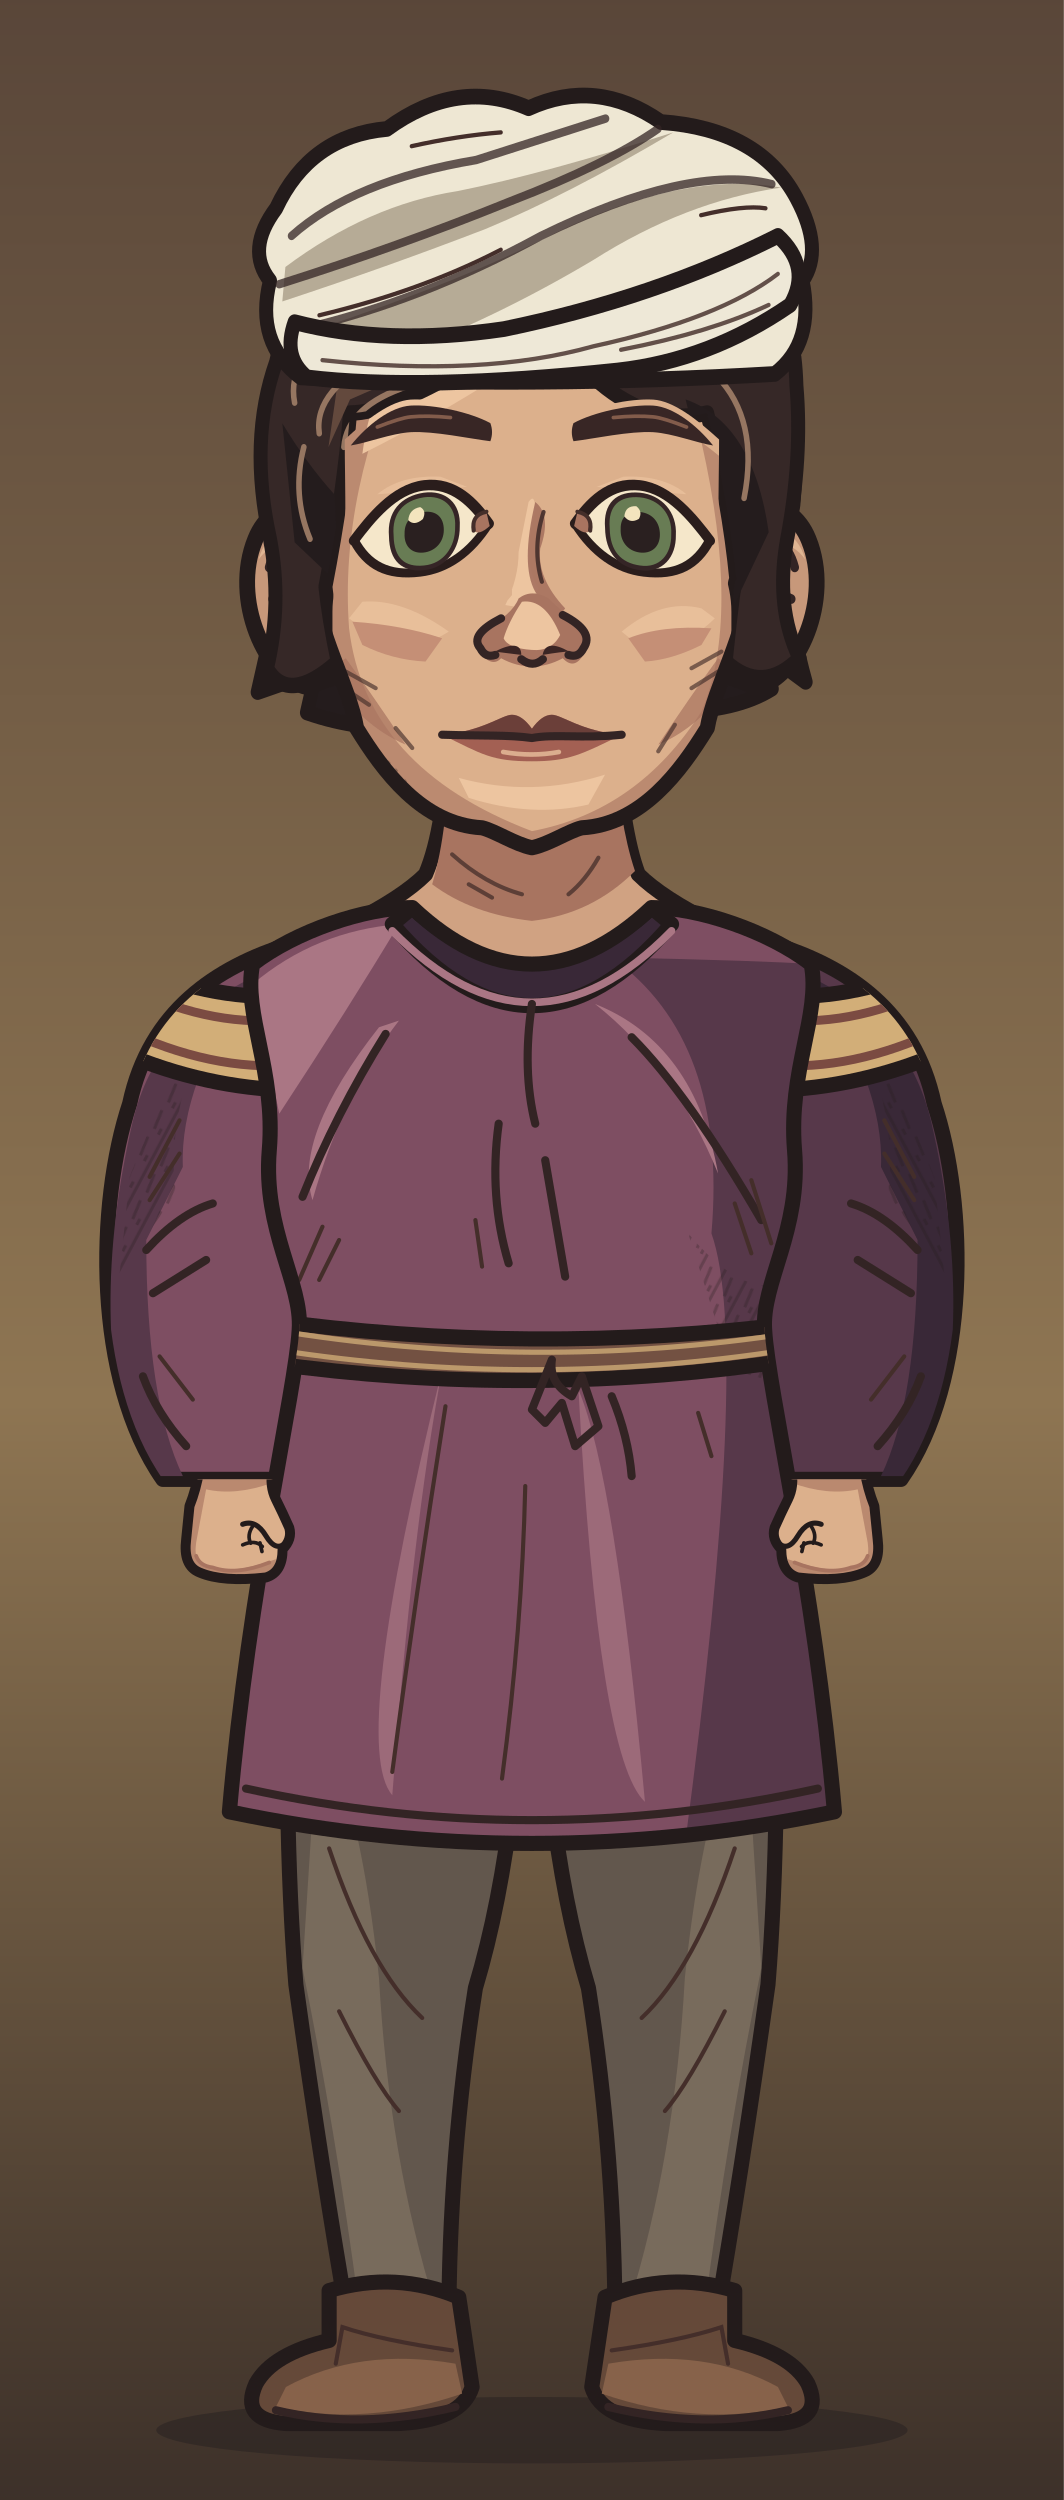
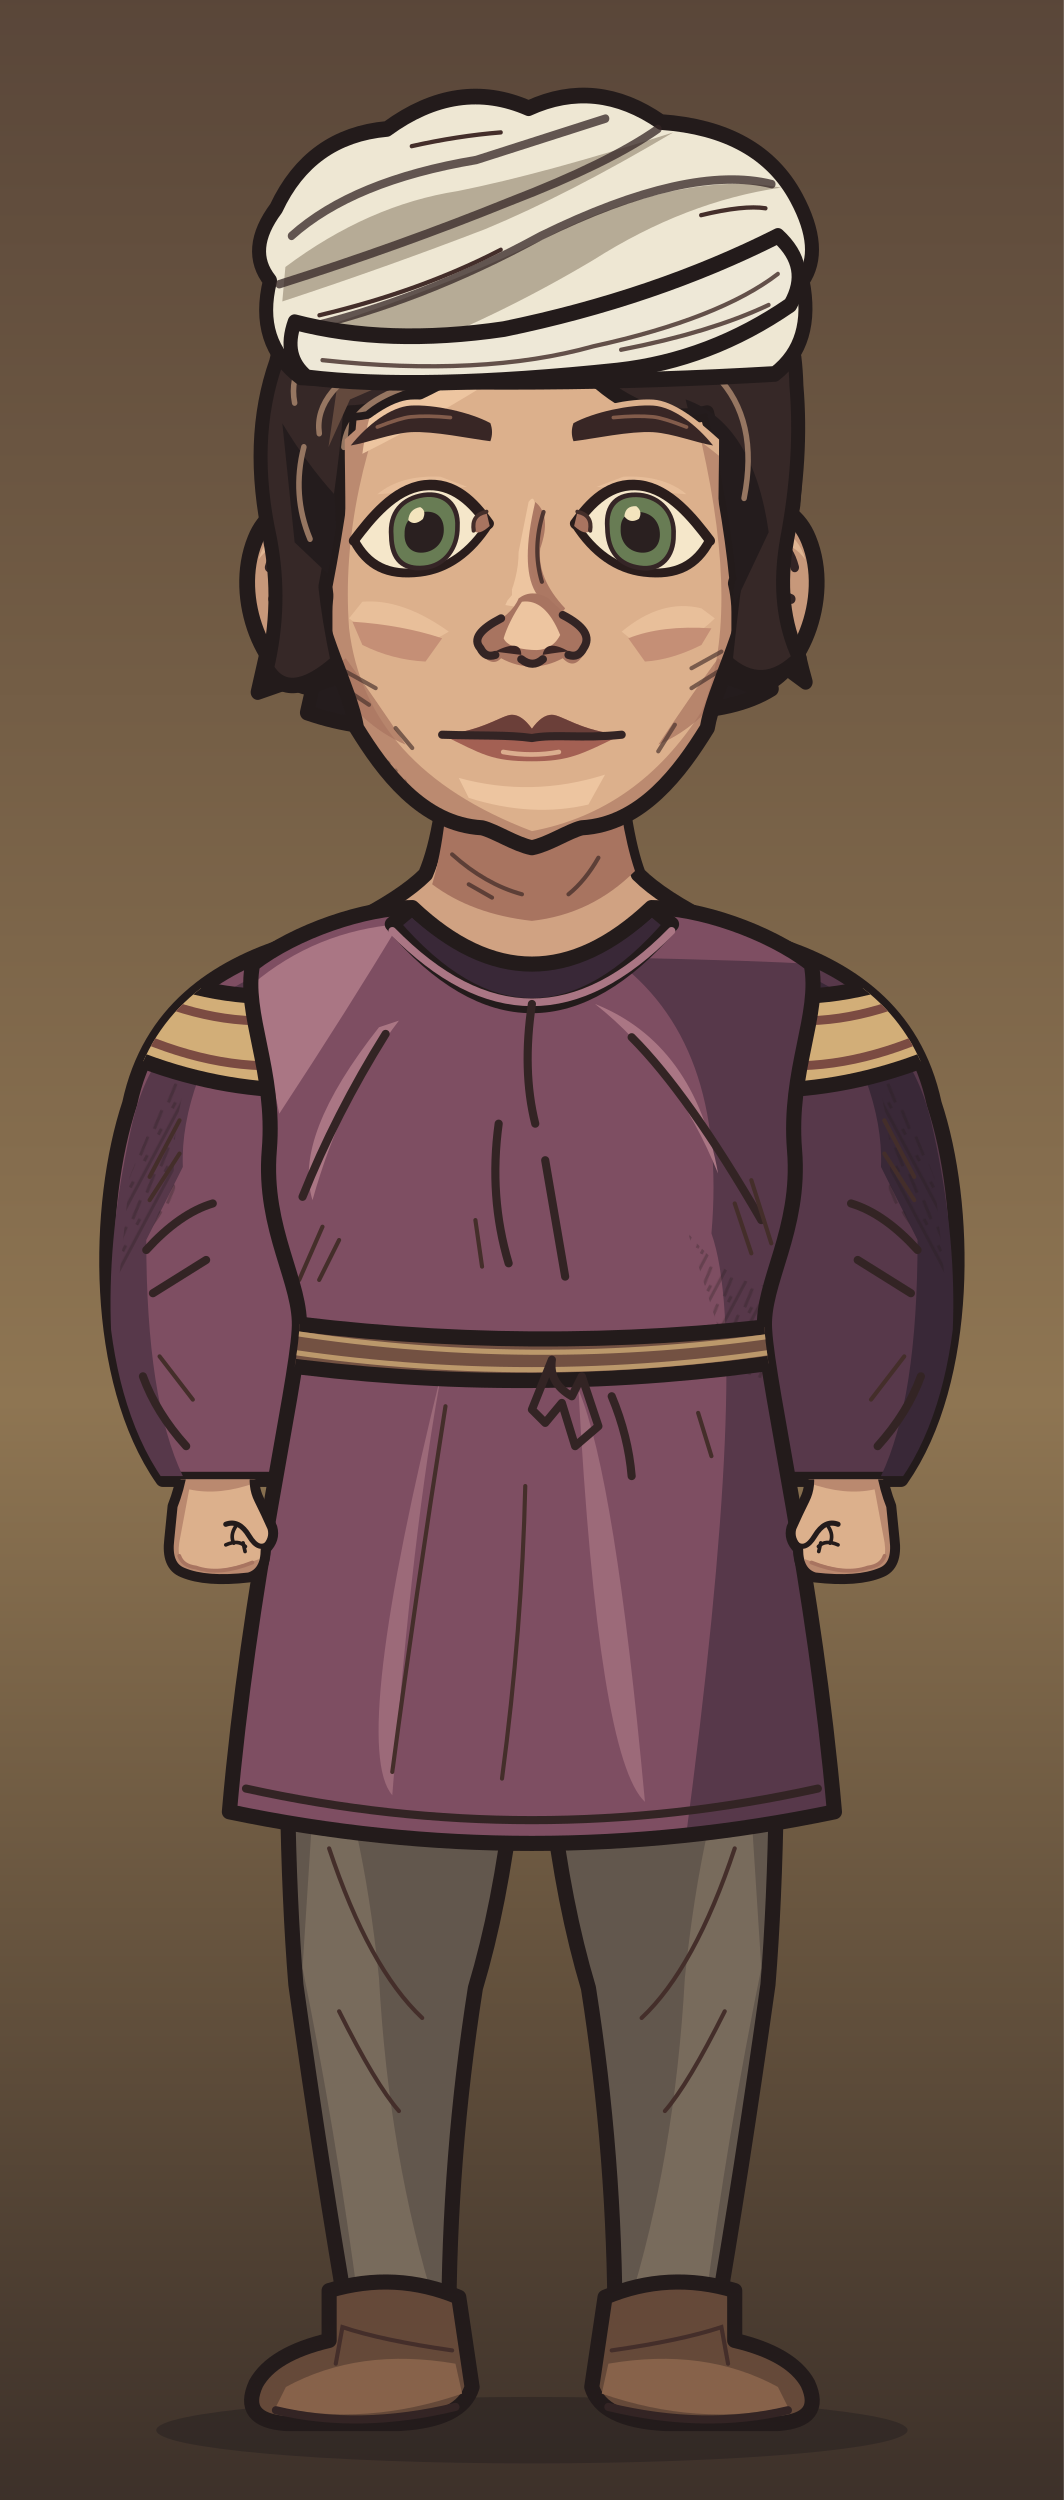
<svg xmlns="http://www.w3.org/2000/svg" xmlns:xlink="http://www.w3.org/1999/xlink" aria-labelledby="title" width="320" height="752" viewBox="0 0 320 752" role="img">
  <defs>
    <style>
      .edge {stroke:#231b1b;stroke-width:4.55;stroke-linecap:round;stroke-linejoin:round}
      .seam {fill:none;stroke:#332424;stroke-width:2.45;stroke-linecap:round;stroke-linejoin:round}
      .etch {fill:none;stroke:#442e2a;stroke-width:1.25;stroke-linecap:round}
      .hair-line {fill:none;stroke:#967661;stroke-width:1.45;stroke-linecap:round}
      .white {fill:#f5e7ca;stroke:#2a1d1c;stroke-width:2.65;stroke-linejoin:round}
      .label {fill:#efdfc1;font:600 20px Georgia,serif}
      .muted {fill:#b8aa96;font:13px 'Segoe UI',sans-serif}
      .section {fill:#dcbb8e;font:600 14px 'Segoe UI',sans-serif}
    </style>
    <linearGradient id="umber" x2="0" y2="1" gradientUnits="objectBoundingBox">
      <stop stop-color="#594639" />
      <stop offset=".56" stop-color="#8e7552" />
      <stop offset="1" stop-color="#3c3029" />
    </linearGradient>
    <linearGradient id="ash" x2="0" y2="1" gradientUnits="objectBoundingBox">
      <stop stop-color="#3b423d" />
      <stop offset=".56" stop-color="#7a7d67" />
      <stop offset="1" stop-color="#242b28" />
    </linearGradient>
    <linearGradient id="rose" x2="0" y2="1" gradientUnits="objectBoundingBox">
      <stop stop-color="#51404a" />
      <stop offset=".56" stop-color="#8a6972" />
      <stop offset="1" stop-color="#372c33" />
    </linearGradient>
    <pattern id="paper-grain" width="63" height="57" patternUnits="userSpaceOnUse">
      <path d="M1 16l2-1m21-4 5-2m16 7 6-1M12 32l3-1m16 11 4-1m20-14 4 1M4 51l5-1m41 0 9-2" fill="none" stroke="#231a1b" stroke-width=".85" opacity=".19" />
      <path d="M4 5l9-1m29 2 2-1M1 40l4-1m12 9 1-1m21-23 4-1m9 12 5-2" fill="none" stroke="#f0dbb5" stroke-width=".85" opacity=".23" />
      <path d="M16 19h.6m13-3h.7m28 6h.7m-39 15h.6m23 4h.6m-12 11h.7m29-39h.7" fill="none" stroke="#21191a" stroke-width="1.2" opacity=".28" stroke-linecap="round" />
    </pattern>
    <pattern id="ink-lines" width="7" height="9" patternUnits="userSpaceOnUse" patternTransform="rotate(28)">
      <path d="M1 -2V10m2.8-8 .6 6m1.9-1v5" stroke="#271d1d" stroke-width=".95" fill="none" opacity=".65" />
    </pattern>
    <radialGradient id="vignette" cx=".5" cy=".39" r=".72">
      <stop offset=".47" stop-color="#20191c" stop-opacity="0" />
      <stop offset="1" stop-color="#20191c" stop-opacity=".48" />
    </radialGradient>
    <g id="firs" fill="currentColor">
      <path d="M10 439Q15 379 12 300L9 220 15 146 15 54 19 80 21 147 28 230 25 326 29 439Z" />
      <path d="M17 169Q27 174 45 174L57 169 49 179 27 187 17 185                M18 194Q29 196 52 192L63 183 56 194 26 205 16 207                M15 225Q46 230 67 218L77 206 71 223 42 238 18 241                M17 252Q48 255 78 245L91 230 84 249 52 266 20 269                M14 282Q40 281 71 278L88 261 84 281 57 291 19 298                M19 312Q43 316 69 310L88 299 84 310 58 322 22 325" />
      <path d="M6 312 0 315V284L11 285M0 266 13 270V250L0 249M0 220 15 221 15 206 0 202                M0 180 16 181V167L0 165M0 141 15 150V138L0 133M0 112 17 127V118L0 104" />
      <path d="M64 440Q55 380 58 324L59 258 63 217 68 222 65 266 68 328 76 440Z                M63 291Q78 294 89 282L100 267 96 283 81 301 62 307                M63 323Q80 323 106 304L98 321 68 339                M63 316Q44 306 37 293L41 307 64 329Z" />
    </g>
    <g id="brambles" fill="none" stroke="currentColor" stroke-linecap="round" stroke-linejoin="round">
      <path stroke-width="3.8" d="M9 440Q13 401 21 380T26 333m-8 57Q39 375 43 352m-28 46Q6 377 0 376M41 440Q41 402 63 385m-20 44q26-6 39-30" />
      <path stroke-width="2" d="M23 364l14-13m-12 4-7-15m20 29 17-4m-15-1 1-11m13 49 2-17m2 14 18-5m-34 32q-12-10-17-10" />
    </g>
    <g id="night-scratches" fill="none" stroke="currentColor" stroke-width="1.2" stroke-linecap="round">
      <path d="M16 113q32-11 54-8m-30 9 16-3m184-40q19-4 44 1m-11 7 19 4                M24 335q33-3 68-16m-44 16 26-4m164-9q31 5 60-3m-39 8 38-3                M27 391q22-6 52-5m168 14q28-8 57-8m-40 11 24-4                M55 178l18-6m177 36 17 3m-12-4 17-1" />
    </g>
    <g id="shirt-setting">
      <rect width="320" height="440" fill="url(#umber)" />
      <path d="M50 217q24 8 64 1l-15 7-56 6m176-90q39-13 70-5l-26 4 28 2-64 6" fill="#856c54" opacity=".5" />
      <use xlink:href="#firs" style="color:#342827" opacity=".52" transform="translate(-26 8)" />
      <use xlink:href="#firs" style="color:#413128" opacity=".58" transform="translate(340 101) scale(-1 .81)" />
      <use xlink:href="#night-scratches" style="color:#dfbb87" opacity=".28" />
      <use xlink:href="#brambles" style="color:#291f22" opacity=".71" />
      <rect width="320" height="440" fill="url(#vignette)" />
      <rect width="320" height="440" fill="url(#paper-grain)" />
    </g>
    <g id="armor-setting">
      <rect width="320" height="440" fill="url(#ash)" />
      <path d="M42 173q49-4 68 3l-43 6 25 3-49 4m151 35q47 10 104-6l-26 14-62 8Z" fill="#707764" opacity=".48" />
      <use xlink:href="#firs" style="color:#27312c" opacity=".64" transform="translate(-36 30)" />
      <use xlink:href="#firs" style="color:#303833" opacity=".75" transform="translate(324 45) scale(-.86 1.03)" />
      <use xlink:href="#brambles" style="color:#252a27" opacity=".62" transform="translate(319 10) scale(-1 1)" />
      <use xlink:href="#night-scratches" style="color:#d8d8a9" opacity=".28" transform="translate(-2 21)" />
      <rect width="320" height="440" fill="url(#vignette)" />
      <rect width="320" height="440" fill="url(#paper-grain)" />
    </g>
    <g id="woman-setting">
      <rect width="320" height="440" fill="url(#rose)" />
      <path d="M44 235q40-4 76-1l-20 6-36 2 19 3-44 5m183-50q35 3 60-3l-24 9-31 2" fill="#775d65" opacity=".6" />
      <use xlink:href="#firs" style="color:#3b2b34" opacity=".58" transform="translate(-20 84) scale(.86 .91)" />
      <use xlink:href="#firs" style="color:#3d2e39" opacity=".68" transform="translate(327 54) scale(-.85 .98)" />
      <path d="M300 440q-2-82-6-173l-9-103 7-35 12 42 9 98 7 171Z                M294 195q-10-18-25-24l-15-1 13-4 11 2 18 15                M285 162q-13-22-34-27l-7 4 7-11 17 4 20 17                M303 242q-18-23-36-27l-13 3 15-9 11 2 21 15" fill="#3a2b33" opacity=".64" />
      <use xlink:href="#brambles" style="color:#2d2229" opacity=".8" transform="translate(12 6)" />
      <use xlink:href="#night-scratches" style="color:#e1b8a8" opacity=".28" transform="translate(0 7)" />
      <rect width="320" height="440" fill="url(#vignette)" />
      <rect width="320" height="440" fill="url(#paper-grain)" />
    </g>
    <pattern id="mail-rings" width="14" height="13" patternUnits="userSpaceOnUse" patternTransform="rotate(-7)">
      <path d="M-1 2q3-3 6 0 1 3-2 5Q0 8-1 5M6 2q3-3 6 0 1 3-2 5Q7 8 6 5M3 8q3-3 6 0 1 3-2 5-3 1-4-2M10 8q3-3 6 0" fill="none" stroke="#2d2c28" stroke-width="1.6" stroke-linecap="round" />
      <path d="M-.5 4q1.5-2 3-1m5 1q1.4-2 3-1M4 10q1.5-2 3-1m4 1q1.4-2 3-1" fill="none" stroke="#9a9b87" stroke-width="1.12" opacity=".78" stroke-linecap="round" />
    </pattern>
    <pattern id="armor-plates" width="47" height="24" patternUnits="userSpaceOnUse" patternTransform="translate(4 4) rotate(2)">
      <path d="M1 0l21 .7 1 18-3 3-17-1-1-4Zm24 1 19-1 2 15-3 7-19-2Z" fill="#85867a" stroke="#352e2a" stroke-width="1.75" stroke-linejoin="round" />
      <path d="M2 2l18 .2-.2 4L5 7 4 17Zm24 0 16-1 1 4-14 2-3 10Z" fill="#a9a58d" />
      <path d="M19 4l4 14-3 3-16-1 13-4Zm22 2 4 10-2 5-17-1 13-4Z" fill="#62655f" />
      <path d="M7 7l1-.5m6 12 3-2m16-7 5-1m-7 5 4-2" fill="none" stroke="#d0c0a0" stroke-width=".9" opacity=".76" />
      <path d="M6 12q2-2 2.7 1-1 2.2-2.7.5Zm12 1q1.8-2 2.4.6-1 2.6-2.5.8Zm11 1q1-2.2 2.8-1-.2 2.9-2.8 2.1Zm12-2q2.2-1.4 2.3.8-1 2.3-2.3.5Z" fill="#3c342d" />
    </pattern>
    <clipPath id="portrait-frame">
      <rect width="320" height="752" />
    </clipPath>
    <clipPath id="headgear-hair-back-reveal">
      <path d="M97.926 83.375H222.074C222.074 98.623 255.426 112.265 255.426 123.5H320V440H0V123.5H64.574C64.574 112.265 97.926 98.623 97.926 83.375Z" />
    </clipPath>
    <clipPath id="wardrobe-torso-mask">
      <path d="M124 273 C110 273 89 280 76 290 C73 305 83 322 81 346 C79 370 91 386 90 400 C89 418 75 476 69 545 Q160 564 251 545 C245 476 231 418 230 400 C229 386 241 370 239 346 C237 322 247 305 244 290 C231 280 210 273 196 273 Q160 307 124 273Z" />
    </clipPath>
    <clipPath id="wardrobe-sleeve-mask">
      <path d="M87 284C65 291 45 304 39 332C29 362 28 415 49 445H93Q111 406 105 336Z" />
    </clipPath>
    <clipPath id="face-shape-clip">
      <path d="M 160 73 C 191 73 219 90 223 128 C 224 143 225 164 225 177 C 225 189 214.75 207 212.75 219 C 204.75 232 193 248 175 249 C 171 250 165 254 160 255 C 155 254 149 250 145 249 C 127 248 115.25 232 107.25 219 C 105.25 207 95 189 95 177 C 95 164 96 143 97 128 C 101 90 129 73 160 73 Z" />
    </clipPath>
    <clipPath id="face-features-eye-left">
      <path d="M-21 0 C-16 -6 -9 -14 0 -14 C9 -14 15 -7 19.5 0 C14 8 7 12 -1 12 C-11 12 -17 8 -21 0Z" />
    </clipPath>
    <clipPath id="face-features-eye-right">
      <path d="M-21 0 C-16 -6 -9 -14 0 -14 C9 -14 15 -7 19.5 0 C14 8 7 12 -1 12 C-11 12 -17 8 -21 0Z" />
    </clipPath>
    <clipPath id="face-features-nose-bridge">
      <path d="M154 144H167V179L172 185V187H149V185L154 179Z" />
    </clipPath>
    <clipPath id="headgear-hair-front-reveal">
      <path d="M97.926 83.375H222.074C222.074 98.623 255.426 112.265 255.426 123.5H320V440H0V123.5H64.574C64.574 112.265 97.926 98.623 97.926 83.375Z" />
    </clipPath>
    <mask id="hair-face-opening" maskUnits="userSpaceOnUse" x="0" y="0" width="320" height="440">
      <rect fill="white" x="0" y="0" width="320" height="440" />
      <g clip-path="url(#face-shape-clip)">
        <path d="M103.7 132.2C110.5 125.98 117.5 120.6 123.5 120.2C130.5 119.8 141.5 122.2 149 125.48Q160 133.48 171 125.48C178.5 122.2 189.5 119.8 196.5 120.2C202.5 120.6 209.5 125.98 216.3 132.2C216.3 141.2 216.1 143 216.1 160C216.1 169 220 175 220 184V300H100V184C100 175 103.9 169 103.9 160C103.9 143 103.7 141.2 103.7 132.2Z" fill="black" />
      </g>
    </mask>
    <clipPath id="hair-crown-clip">
      <path d="M97 198q-16 13-23 2 5-19 1-38-7-29 2-52 9-36 38-49 25-14 48-9 28-6 54 12 28 18 29 53 2 21-3 45-4 20 4 35-12 11-24 1Q226 172 226.5 174Q224 151 217 125Q199 129 182 116Q166 106 155 98Q142 112 118 121Q108 125 101 125Q99 148 93 176Q94 185 97 198Z" />
    </clipPath>
    <clipPath id="full-costume-hands-clip">
      <rect x="0" y="445" width="320" height="307" />
    </clipPath>
  </defs>
  <g data-part="full-costume">
    <rect width="320" height="752" fill="url(#umber)" />
    <ellipse cx="160" cy="731" rx="113" ry="10" fill="#261f20" opacity=".5" />
    <g>
      <path d="M87 469 L158 469 Q158 548 143 598 Q135 649 135 700 H105 Q97 654 89 597 Q85 548 87 469Z" fill="#62574d" class="edge" />
      <path d="M96 514 Q109 546 114 595 Q117 649 131 694 H108Q101 641 91 592Z" fill="#8c7c69" opacity=".53" />
      <path d="M99 556Q111 592 127 607 M102 605Q113 627 120 635" class="etch" />
      <g transform="translate(0 0)">
        <path d="M99 689Q119 683 138 691L142 718Q139 728 120 729H86Q72 728 77 717Q82 708 99 704Z" fill="#654939" class="edge" />
        <path d="M86 718Q108 706 137 711L139 720Q110 730 83 724Z" fill="#87624a" />
        <path d="M101 711L103 700Q115 704 136 707" class="etch" />
        <path d="M83 725Q108 731 137 724" class="seam" />
      </g>
    </g>
    <g transform="translate(320 0) scale(-1 1)">
      <path d="M87 469 L158 469 Q158 548 143 598 Q135 649 135 700 H105 Q97 654 89 597 Q85 548 87 469Z" fill="#62574d" class="edge" />
      <path d="M96 514 Q109 546 114 595 Q117 649 131 694 H108Q101 641 91 592Z" fill="#8c7c69" opacity=".53" />
      <path d="M99 556Q111 592 127 607 M102 605Q113 627 120 635" class="etch" />
      <g transform="translate(0 0)">
        <path d="M99 689Q119 683 138 691L142 718Q139 728 120 729H86Q72 728 77 717Q82 708 99 704Z" fill="#654939" class="edge" />
        <path d="M86 718Q108 706 137 711L139 720Q110 730 83 724Z" fill="#87624a" />
        <path d="M101 711L103 700Q115 704 136 707" class="etch" />
        <path d="M83 725Q108 731 137 724" class="seam" />
      </g>
    </g>
  </g>
  <g clip-path="url(#portrait-frame)">
    <g id="hair-back">
      <g clip-path="url(#headgear-hair-back-reveal)">
        <g transform="matrix(0.926 0 0 1.024 11.765 -3.765)">
          <path d="M104 96q-25 16-27 45-7 21 0 42l-6 24 19-6-3 12q35 11 69-6 59 12 82-1l-4-12 15 10q-9-29-4-52 4-39-23-58Z" fill="#241c1d" class="edge" />
        </g>
      </g>
    </g>
    <g data-part="neck">
      <g id="face-shape-neck">
        <path d="M 135 219 Q 134 249 128 263 Q 121 270 105 278 L 122 301 198 301 215 278 Q 199 270 192 263 Q 187 250 185 219 Z" fill="#d0a282" class="edge" />
        <path d="M 135 224 185 224 Q 186 247 191 262 Q 178 275 160 277 Q 142 275 130 266 Q 135 249 135 224 Z" fill="#a87460" />
        <path d="M 136 257 q 10 9 21 12 m -16 -3 7 4 m 32 -12 q -4 7 -9 11" class="etch" opacity=".75" />
      </g>
    </g>
    <g id="wardrobe-outfit-tiraz_robe" data-outfit="tiraz_robe">
      <path d="M87 284C65 291 45 304 39 332C29 362 28 415 49 445H93Q111 406 105 336Z" fill="#7e4e62" class="edge" data-part="sleeve-outline" data-side="left" />
      <g data-part="sleeve-left" clip-path="url(#wardrobe-sleeve-mask)">
        <path d="M40 337 Q47 308 76 294 Q54 326 55 351 L44 373 Q44 421 55 444 H41 Q26 397 40 337Z" fill="#57384a" />
        <path d="M39 354 Q50 326 59 315 Q50 342 53 359 L36 383Z" fill="url(#ink-lines)" opacity=".44" />
        <path d="M44 376 q10 -11 20 -14 m-18 27 16 -10 M43 414 q4 11 13 21" class="seam" />
        <path d="M45 354 l9 -17 m-9 24 9 -14 m-6 61 10 13" class="etch" />
        <g data-part="sleeve-band">
          <path d="M43 292 Q69 302 91 299 L91 328 Q65 328 40 318Z" fill="#d2ae78" class="edge" />
          <path d="M43 299 Q68 310 91 306 M40 311 Q67 323 91 320" fill="none" stroke="#7b4b42" stroke-width="2.7" stroke-linecap="round" />
        </g>
      </g>
      <g transform="translate(320 0) scale(-1 1)">
        <path d="M87 284C65 291 45 304 39 332C29 362 28 415 49 445H93Q111 406 105 336Z" fill="#57384a" class="edge" data-part="sleeve-outline" data-side="right" />
        <g data-part="sleeve-right" clip-path="url(#wardrobe-sleeve-mask)">
          <path d="M40 337 Q47 308 76 294 Q54 326 55 351 L44 373 Q44 421 55 444 H41 Q26 397 40 337Z" fill="#392837" />
          <path d="M39 354 Q50 326 59 315 Q50 342 53 359 L36 383Z" fill="url(#ink-lines)" opacity=".44" />
          <path d="M44 376 q10 -11 20 -14 m-18 27 16 -10 M43 414 q4 11 13 21" class="seam" />
          <path d="M45 354 l9 -17 m-9 24 9 -14 m-6 61 10 13" class="etch" />
          <g data-part="sleeve-band">
            <path d="M43 292 Q69 302 91 299 L91 328 Q65 328 40 318Z" fill="#d2ae78" class="edge" />
            <path d="M43 299 Q68 310 91 306 M40 311 Q67 323 91 320" fill="none" stroke="#7b4b42" stroke-width="2.7" stroke-linecap="round" />
          </g>
        </g>
      </g>
      <path d="M124 273 C110 273 89 280 76 290 C73 305 83 322 81 346 C79 370 91 386 90 400 C89 418 75 476 69 545 Q160 564 251 545 C245 476 231 418 230 400 C229 386 241 370 239 346 C237 322 247 305 244 290 C231 280 210 273 196 273 Q160 307 124 273Z" fill="#7e4e62" />
      <g data-part="torso" clip-path="url(#wardrobe-torso-mask)">
        <path d="M76 296 Q95 280 120 278 Q105 303 84 335Z" fill="#aa7684" />
        <path d="M184 288 Q231 289 244 290 L256 555 H206 Q226 405 214 371 Q219 313 184 288Z" fill="#57384a" />
        <path d="M77 344 Q87 359 83 381 L68 402 L60 359Z" fill="#57384a" />
        <path d="M207 371 Q223 390 235 386 L234 416 L220 412Z" fill="url(#ink-lines)" opacity=".42" />
        <path d="M120 307 Q103 329 94 361 Q88 342 114 309Z M179 302 Q209 314 216 353 Q203 321 179 302Z" fill="#aa7684" />
        <path d="M133 412Q124 460 118 540Q105 525 133 412Z M174 418Q185 444 194 542Q180 529 174 418Z" fill="#aa7684" opacity=".68" />
        <path d="M134 423Q125 480 118 533 M158 447Q157 490 151 535" class="etch" />
        <path d="M74 538Q160 557 246 538" class="seam" />
        <path d="M116 311 Q101 335 91 360 M190 312 Q207 329 229 367 M150 338 q-3 22 3 42 m11 -31 6 35 M184 420q5 12 6 24" class="seam" />
        <path d="M97 369 l-7 16 m12 -12 -6 12 M226 355 l6 19 m-11 -12 5 15 M143 367 l2 14 m65 44 4 13" class="etch" />
        <path d="M118 278 Q160 327 202 278 L196 273 Q160 306 124 273Z" fill="#392837" class="edge" />
        <path d="M118 280 Q160 323 202 280" fill="none" stroke="#aa7684" stroke-width="2.3" stroke-linecap="round" />
        <path d="M160 302 q-3 20 1 36" class="seam" />
      </g>
      <path d="M124 273 C110 273 89 280 76 290 C73 305 83 322 81 346 C79 370 91 386 90 400 C89 418 75 476 69 545 Q160 564 251 545 C245 476 231 418 230 400 C229 386 241 370 239 346 C237 322 247 305 244 290 C231 280 210 273 196 273 Q160 307 124 273Z" fill="none" class="edge" />
      <g data-part="belt" clip-path="url(#wardrobe-torso-mask)">
        <path d="M80 397Q160 408 240 398L239 409Q160 421 81 410Z" fill="#735142" class="edge" />
        <path d="M82 400Q160 413 238 401M83 406Q160 418 237 406" fill="none" stroke="#bb986b" stroke-width="1.55" stroke-linecap="round" />
        <path d="M166 409Q165 416 172 420L175 414 180 429 173 435 169 422 164 428 160 424Z" fill="#967451" class="seam" />
      </g>
    </g>
    <g id="face-shape">
      <g id="face-shape-ears">
        <g transform="translate(105 179) scale(-1.046 1.19)">
          <path d="M -4 -15 C 7 -26 22 -25 27 -14 C 34 1 24 21 12 23 L -4 18 Z" fill="#c7987a" class="edge" />
          <path d="M 7 -15 C 16 -20 24 -16 26 -9 C 22 -14 16 -14 13 -11 L 10 -1 Z" fill="#edc5a0" opacity=".66" />
          <path d="M 23 -7 Q 20 -17 10 -11 L 7 2 M 22 1 Q 15 -2 11 6" class="seam" />
        </g>
        <g transform="translate(215 179) scale(1.046 1.19)">
          <path d="M -4 -15 C 7 -26 22 -25 27 -14 C 34 1 24 21 12 23 L -4 18 Z" fill="#c7987a" class="edge" />
          <path d="M 7 -15 C 16 -20 24 -16 26 -9 C 22 -14 16 -14 13 -11 L 10 -1 Z" fill="#edc5a0" opacity=".66" />
          <path d="M 23 -7 Q 20 -17 10 -11 L 7 2 M 22 1 Q 15 -2 11 6" class="seam" />
        </g>
      </g>
      <path d="M 160 73 C 191 73 219 90 223 128 C 224 143 225 164 225 177 C 225 189 214.75 207 212.75 219 C 204.75 232 193 248 175 249 C 171 250 165 254 160 255 C 155 254 149 250 145 249 C 127 248 115.25 232 107.25 219 C 105.25 207 95 189 95 177 C 95 164 96 143 97 128 C 101 90 129 73 160 73 Z" fill="#dcb08c" />
      <g clip-path="url(#face-shape-clip)">
        <path d="M 70 141 Q 104 91 123 103 Q 102 148 105 189 Q 110 231 160 250 Q 192 244 211 214 Q 223 186 211 133 Q 235 151 250 174 L 250 265 70 265 Z" fill="#bb8a70" />
        <path d="M 109 136.5 Q 114 99 142 98 Q 173 89 195 107 Q 174 98 152 112 Q 130 126 109 136.5 Z" fill="#edc5a0" />
        <g transform="translate(160 0) scale(-1 1)">
          <path d="M 25 190 Q 39 180 51 181 L 55 186 Q 45 194 32 194 Z" fill="#edc5a0" opacity=".72" />
          <path d="M 27 192 Q 39 188 54 187 L 51 194 Q 42 198.5 32 199 Z" fill="#c58f76" />
          <path d="M 56 198 Q 48 209 38 224 Q 52 218 62 202 Z" fill="#a87460" opacity=".73" />
        </g>
        <g transform="translate(160 0) scale(1 1)">
          <path d="M 27 190 Q 39 180 51 183 L 55 186 Q 45 196 32 194 Z" fill="#edc5a0" opacity=".72" />
          <path d="M 29 192 Q 39 188 54 189 L 51 194 Q 42 198.5 34 199 Z" fill="#c58f76" />
          <path d="M 56 198 Q 48 209 38 224 Q 52 218 62 202 Z" fill="#a87460" opacity=".73" />
        </g>
        <path d="M 92 183 Q 99 211 120 232 L 132 247 119 248 Q 98 234 85 212 Z M 229 184 Q 224 217 203 241 L 193 250 209 247 Q 230 233 240 211 Z" fill="url(#ink-lines)" opacity=".42" />
        <path d="M 138 234 Q 160 240 182 233 L 177 242 Q 160 246 141 240 Z" fill="#edc5a0" />
        <path d="M 104 202 l 9 5 m -8 1 6 4 m 97 -11 9 -5 m -9 11 8 -5 m -97 17 5 6 m 74 1 5 -8" class="etch" opacity=".65" />
      </g>
      <path d="M 160 73 C 191 73 219 90 223 128 C 224 143 225 164 225 177 C 225 189 214.75 207 212.75 219 C 204.75 232 193 248 175 249 C 171 250 165 254 160 255 C 155 254 149 250 145 249 C 127 248 115.25 232 107.25 219 C 105.25 207 95 189 95 177 C 95 164 96 143 97 128 C 101 90 129 73 160 73 Z" fill="none" class="edge" />
    </g>
    <g clip-path="url(#face-shape-clip)">
      <g data-part="eyes">
        <g transform="matrix(1 -0.12 0 1 127.5 160)">
          <path d="M-14 -13 Q-7 -18 5 -16 L13 -12" fill="#edc5a0" opacity=".65" />
          <path d="M-21 0 C-16 -6 -9 -14 0 -14 C9 -14 15 -7 19.5 0 C14 8 7 12 -1 12 C-11 12 -17 8 -21 0Z" class="white" />
          <g clip-path="url(#face-features-eye-left)">
            <g transform="translate(0 0) scale(1 1)">
              <path d="M-9.8 0 C-10.4 -7 -6.6 -10.9 0 -11.1 C6.1 -11.2 10.5 -7 10.1 -.3 C10.2 5.9 6.4 11 0 10.8 C-6.1 10.7 -9.7 7.2 -9.8 0Z" fill="#687c54" stroke="#352526" stroke-width="1.4" />
              <path d="M-5.8 -.2C-5.9-3.8-3.5-6 .1-6 3.8-6 6-3.6 6 .1 6 3.9 3.3 6.3-.2 6.2-3.9 6.1-6 3.3-5.8-.2Z" fill="#2a2020" />
              <path d="M-4.7-4.1Q-4.4-7.4-1.1-7.6 .9-6.3-.3-3.9-2.9-2-4.7-4.1Z" fill="#f3e4bd" />
            </g>
          </g>
          <path d="M-21 0 C-16 -6 -9 -14 0 -14 C9 -14 15 -7 19.5 0" fill="none" stroke="#2a1d1c" stroke-width="3.15" stroke-linecap="round" />
          <path d="M18.8 -3.8 Q14.2 -3.4 15 1.4 Q16.5 3.2 19.8 .6Z" fill="#a87460" />
          <path d="M18.8 -3.8 Q14.2 -3.4 15 1.4" class="etch" />
        </g>
        <g transform="matrix(-1 -0.12 0 1 192.5 160)">
          <path d="M-14 -13 Q-7 -18 5 -16 L13 -12" fill="#edc5a0" opacity=".65" />
          <path d="M-21 0 C-16 -6 -9 -14 0 -14 C9 -14 15 -7 19.5 0 C14 8 7 12 -1 12 C-11 12 -17 8 -21 0Z" class="white" />
          <g clip-path="url(#face-features-eye-right)">
            <g transform="translate(0 0) scale(-1 1)">
              <path d="M-9.8 0 C-10.4 -7 -6.6 -10.9 0 -11.1 C6.1 -11.2 10.5 -7 10.1 -.3 C10.2 5.9 6.4 11 0 10.8 C-6.1 10.7 -9.7 7.2 -9.8 0Z" fill="#687c54" stroke="#352526" stroke-width="1.4" />
              <path d="M-5.8 -.2C-5.9-3.8-3.5-6 .1-6 3.8-6 6-3.6 6 .1 6 3.9 3.3 6.3-.2 6.2-3.9 6.1-6 3.3-5.8-.2Z" fill="#2a2020" />
              <path d="M-4.7-4.1Q-4.4-7.4-1.1-7.6 .9-6.3-.3-3.9-2.9-2-4.7-4.1Z" fill="#f3e4bd" />
            </g>
          </g>
          <path d="M-21 0 C-16 -6 -9 -14 0 -14 C9 -14 15 -7 19.5 0" fill="none" stroke="#2a1d1c" stroke-width="3.15" stroke-linecap="round" />
          <path d="M18.8 -3.8 Q14.2 -3.4 15 1.4 Q16.5 3.2 19.8 .6Z" fill="#a87460" />
          <path d="M18.8 -3.8 Q14.2 -3.4 15 1.4" class="etch" />
        </g>
      </g>
      <g data-part="brows">
        <g transform="matrix(1 0 0 1 127.5 131)">
          <path d="M-22 3 C-17 -3.22 -10 -8.6 -4 -9 C3 -9.4 14 -7 20 -3.72 Q21 -1 20 1.72 C14 1 3 -1.4 -4 -1 C-10 -0.6 -17 2.22 -22 3Z" fill="#382625" />
          <path d="M-14 -2.55 Q-7 -5.3 -4 -5.6 Q1 -6.1 8 -5.4" fill="none" stroke="#835c4b" stroke-width="1.1" stroke-linecap="round" />
        </g>
        <g transform="matrix(-1 0 0 1 192.5 131)">
          <path d="M-22 3 C-17 -3.22 -10 -8.6 -4 -9 C3 -9.4 14 -7 20 -3.72 Q21 -1 20 1.72 C14 1 3 -1.4 -4 -1 C-10 -0.6 -17 2.22 -22 3Z" fill="#382625" />
          <path d="M-14 -2.55 Q-7 -5.3 -4 -5.6 Q1 -6.1 8 -5.4" fill="none" stroke="#835c4b" stroke-width="1.1" stroke-linecap="round" />
        </g>
      </g>
      <g data-part="nose">
        <g clip-path="url(#face-features-nose-bridge)">
          <path d="M159 151 Q161 148 161 154 Q157 169 162 177 L158 183 152 182 Q156 174 156 166Z" fill="#edc5a0" />
          <path d="M161 151 Q166 155 162.5 165 Q161.5 174 170 183 L167 187 161 178 Q156.5 170 161 151Z" fill="#a87460" opacity=".93" />
          <path d="M163.5 154 Q160 165 163 175" class="etch" opacity=".9" />
        </g>
        <path d="M156 180 Q160 177 165 180 C167 182 169.28 184 174 188 Q178 192 176 196 Q173 202 169.28 198 Q160 203 150.72 198 Q148 201 144 196 Q142 192 146 189 Q154 185 156 180Z" fill="#a87460" />
        <path d="M157 181 Q164 180 168.5 191 Q165.95 196 160 195.5 Q152.775 195 151.5 192 Q153 187 157 181Z" fill="#edc5a0" />
        <path d="M150.72 186 Q141 191 144.5 195 Q146 198 149 197 M169.28 185 Q179 190 175.5 195 Q174 198 171 197" class="seam" />
        <path d="M148.8 196 q8 -4 8 1 q-8 -1 -8 -1Z M163.2 197 q1 -5 8 -1 q-2 0 -8 1Z" fill="#3b2524" />
        <path d="M156.8 198.3 Q160.25 201 163.3 198.3" class="seam" />
      </g>
      <g data-part="mouth">
        <path d="M133 221 C145.15 220 151 215 154 215 Q157 215 160 219.2 Q163 215 166 215 C169 215 174.85 220 187 221 C174.85 227 171 229 160 229 C148 229 145.15 227 133 221Z" fill="#a36053" />
        <path d="M133 221 C145.15 220 151 215 154 215 Q157 215 160 219.2 Q163 215 166 215 C169 215 174.85 220 187 221 C174.85 222.25 167 220.7 160 222 C153 221 145.15 221.4 133 221Z" fill="#56322f" opacity=".72" />
        <path d="M133 221 C145.15 221.4 153 221 160 222 C167 220.7 174.85 222.25 187 221" class="seam" />
        <path d="M151.36 226.2 Q160 227.7 168.1 226.2" fill="none" stroke="#edc5a0" stroke-width="1.4" stroke-linecap="round" opacity=".76" />
      </g>
    </g>
    <g id="hair-front">
      <g clip-path="url(#headgear-hair-front-reveal)">
        <g mask="url(#hair-face-opening)">
          <g transform="matrix(0.926 0 0 1.024 11.765 -3.765)">
            <path d="M97 198q-16 13-23 2 5-19 1-38-7-29 2-52 9-36 38-49 25-14 48-9 28-6 54 12 28 18 29 53 2 21-3 45-4 20 4 35-12 11-24 1Q226 172 226.5 174Q224 151 217 125Q199 129 182 116Q166 106 155 98Q142 112 118 121Q108 125 101 125Q99 148 93 176Q94 185 97 198Z" fill="#362827" class="edge" />
            <g clip-path="url(#hair-crown-clip)">
              <path d="M91 112q6-26 41-35 19-3 37-2 15-4 25-16-6 21-26 26-13 15-39 25l-28 11-7 14 3-19Zm76-20q22-1 37-12-3 9-9 12 13 4 21 14-25-5-38-11Z" fill="#63493d" />
              <path d="M79 128q8 12 17 21l1 26-14-12Zm123-38 26-13 13 25Z M210 121q22 7 27 39l-11 21Z" fill="#241c1d" />
              <path d="M83 122q-3-14 18-24t25-16q10-10 31-9t40-12M91 131q-2-13 21-23 17-7 26-18 10-10 29-6t41-9M99 135q1-12 21-18t27-14q12-10 32-10 17-1 38-11M184 106q22-5 36 8t9 36M86 135q-4 14 2 27" fill="none" stroke="#967661" stroke-width="1.8" stroke-linecap="round" stroke-linejoin="round" />
            </g>
          </g>
        </g>
      </g>
    </g>
    <g id="headgear-wrapped_turban">
      <g transform="matrix(0.926 0 0 1.038 11.765 -4.813)">
        <path d="M85 114 Q70 104 75 86 Q67 77 77 65 Q88 44 113 42 Q136 27 159 36 Q181 27 202 40 Q234 42 246 62 Q255 77 248 86 Q252 104 239 113 Q163 117 85 114Z" fill="#eee7d3" class="edge" />
        <path d="M80 82 Q107 64 136 60 Q164 55 206 43 Q172 61 145 71 Q113 82 79 92Z M87 101 Q138 86 168 72 Q210 54 241 59 Q210 63 180 80 Q148 97 115 108Z" fill="#b6ab96" />
        <path d="M82 73 Q102 57 142 51 L184 39 M78 87 Q117 76 153 63 Q185 52 201 42 M85 100 Q124 92 163 73 Q211 52 238 58" class="seam" opacity=".75" />
        <path d="M91 96 Q124 89 150 77 M121 47 Q136 44 150 43 M215 67 Q229 64 236 65" class="etch" />
        <path d="M83 98 Q113 105 151 100 Q200 91 240 73 Q251 82 244 93 Q218 109 188 112 Q124 118 87 114 Q79 108 83 98Z" fill="#eee8d7" class="edge" />
        <path d="M92 109 Q144 114 180 105 Q221 97 240 84 M189 106 Q218 101 237 93" class="etch" opacity=".82" />
      </g>
    </g>
  </g>
  <g data-part="handheld-equipment">
    <g data-part="hands" clip-path="url(#full-costume-hands-clip)">
      <g>
        <g data-part="hand" fill="#dcb08c">
-           <g transform="translate(71 459)">
-             <path d="M-11.0 -17Q-12.0 -11 -14.0 -6L-15.0 4Q-16.0 12 -11.0 14Q-4 17 9.0 15.5Q14.0 14 14.0 7Q17.0 4 16.0 .5Q14.0 -4 12.0 -8Q10.0 -12 11.0 -17Q0 -14 -11.0 -17Z" fill="#dcb08c" data-hand-tone="base" />
-             <path d="M-11.0 -16Q0 -12 11.0 -16L11.0 -13Q0 -9 -9.0 -11L-12.0 5Q-13.0 12 -8.0 12Q-2 15 12.0 10Q12.0 14 8.0 15Q-5 18 -11.0 14Q-16.0 12 -15.0 4Z" fill="#a87460" opacity=".65" data-hand-tone="shade" />
-             <path d="M-11.0 -17Q-12.0 -11 -14.0 -6L-15.0 4Q-16.0 12 -11.0 14Q-4 17 9.0 15.5Q14.0 14 14.0 7Q17.0 4 16.0 .5Q14.0 -4 12.0 -8Q10.0 -12 11.0 -17" fill="none" stroke="#231b1b" stroke-width="3" stroke-linecap="round" stroke-linejoin="round" />
-             <path d="M15.0 5Q12.0 8 9.0 3Q6.0 -2 2.0 -.5" fill="none" stroke="#231b1b" stroke-width="1.55" stroke-linecap="round" stroke-linejoin="round" />
-             <path d="M5.0 .1q-1.8 2.7 -.6 5.1m-2.4 .5q3.8 -1.7 5.9 .5m-.7 -1.1l.6 2.6" fill="none" stroke="#231b1b" stroke-width="1.1" stroke-linecap="round" stroke-linejoin="round" />
-             <path d="M-12.0 9Q-11.0 12 -7.0 12.5Q0 15 10.0 11" fill="none" stroke="#a87460" stroke-width="1.15" stroke-linecap="round" stroke-linejoin="round" />
+           <g transform="translate(65.92 459)">
+             <path d="M-11 -17Q-12 -11 -14 -6L-15 4Q-16 12 -11 14Q-4 17 9 15.5Q14 14 14 7Q17 4 16 .5Q14 -4 12 -8Q10 -12 11 -17Q0 -14 -11 -17Z" fill="#dcb08c" data-hand-tone="base" />
+             <path d="M-11 -16Q0 -12 11 -16L11 -13Q0 -9 -9 -11L-12 5Q-13 12 -8 12Q-2 15 12 10Q12 14 8 15Q-5 18 -11 14Q-16 12 -15 4Z" fill="#a87460" opacity=".65" data-hand-tone="shade" />
+             <path d="M-11 -17Q-12 -11 -14 -6L-15 4Q-16 12 -11 14Q-4 17 9 15.5Q14 14 14 7Q17 4 16 .5Q14 -4 12 -8Q10 -12 11 -17" fill="none" stroke="#231b1b" stroke-width="3" stroke-linecap="round" stroke-linejoin="round" />
+             <path d="M15 5Q12 8 9 3Q6 -2 2 -.5" fill="none" stroke="#231b1b" stroke-width="1.55" stroke-linecap="round" stroke-linejoin="round" />
+             <path d="M5 .1q-1.8 2.7 -.6 5.1m-2.4 .5q3.8 -1.7 5.9 .5m-.7 -1.1l.6 2.6" fill="none" stroke="#231b1b" stroke-width="1.1" stroke-linecap="round" stroke-linejoin="round" />
+             <path d="M-12 9Q-11 12 -7 12.5Q0 15 10 11" fill="none" stroke="#a87460" stroke-width="1.15" stroke-linecap="round" stroke-linejoin="round" />
          </g>
        </g>
      </g>
      <g transform="translate(320 0) scale(-1 1)">
        <g data-part="hand" fill="#dcb08c">
-           <g transform="translate(71 459)">
-             <path d="M-11.0 -17Q-12.0 -11 -14.0 -6L-15.0 4Q-16.0 12 -11.0 14Q-4 17 9.0 15.5Q14.0 14 14.0 7Q17.0 4 16.0 .5Q14.0 -4 12.0 -8Q10.0 -12 11.0 -17Q0 -14 -11.0 -17Z" fill="#dcb08c" data-hand-tone="base" />
-             <path d="M-11.0 -16Q0 -12 11.0 -16L11.0 -13Q0 -9 -9.0 -11L-12.0 5Q-13.0 12 -8.0 12Q-2 15 12.0 10Q12.0 14 8.0 15Q-5 18 -11.0 14Q-16.0 12 -15.0 4Z" fill="#a87460" opacity=".65" data-hand-tone="shade" />
-             <path d="M-11.0 -17Q-12.0 -11 -14.0 -6L-15.0 4Q-16.0 12 -11.0 14Q-4 17 9.0 15.5Q14.0 14 14.0 7Q17.0 4 16.0 .5Q14.0 -4 12.0 -8Q10.0 -12 11.0 -17" fill="none" stroke="#231b1b" stroke-width="3" stroke-linecap="round" stroke-linejoin="round" />
-             <path d="M15.0 5Q12.0 8 9.0 3Q6.0 -2 2.0 -.5" fill="none" stroke="#231b1b" stroke-width="1.55" stroke-linecap="round" stroke-linejoin="round" />
-             <path d="M5.0 .1q-1.8 2.7 -.6 5.1m-2.4 .5q3.8 -1.7 5.9 .5m-.7 -1.1l.6 2.6" fill="none" stroke="#231b1b" stroke-width="1.1" stroke-linecap="round" stroke-linejoin="round" />
-             <path d="M-12.0 9Q-11.0 12 -7.0 12.5Q0 15 10.0 11" fill="none" stroke="#a87460" stroke-width="1.15" stroke-linecap="round" stroke-linejoin="round" />
+           <g transform="translate(65.92 459)">
+             <path d="M-11 -17Q-12 -11 -14 -6L-15 4Q-16 12 -11 14Q-4 17 9 15.5Q14 14 14 7Q17 4 16 .5Q14 -4 12 -8Q10 -12 11 -17Q0 -14 -11 -17Z" fill="#dcb08c" data-hand-tone="base" />
+             <path d="M-11 -16Q0 -12 11 -16L11 -13Q0 -9 -9 -11L-12 5Q-13 12 -8 12Q-2 15 12 10Q12 14 8 15Q-5 18 -11 14Q-16 12 -15 4Z" fill="#a87460" opacity=".65" data-hand-tone="shade" />
+             <path d="M-11 -17Q-12 -11 -14 -6L-15 4Q-16 12 -11 14Q-4 17 9 15.5Q14 14 14 7Q17 4 16 .5Q14 -4 12 -8Q10 -12 11 -17" fill="none" stroke="#231b1b" stroke-width="3" stroke-linecap="round" stroke-linejoin="round" />
+             <path d="M15 5Q12 8 9 3Q6 -2 2 -.5" fill="none" stroke="#231b1b" stroke-width="1.55" stroke-linecap="round" stroke-linejoin="round" />
+             <path d="M5 .1q-1.8 2.7 -.6 5.1m-2.4 .5q3.8 -1.7 5.9 .5m-.7 -1.1l.6 2.6" fill="none" stroke="#231b1b" stroke-width="1.1" stroke-linecap="round" stroke-linejoin="round" />
+             <path d="M-12 9Q-11 12 -7 12.5Q0 15 10 11" fill="none" stroke="#a87460" stroke-width="1.15" stroke-linecap="round" stroke-linejoin="round" />
          </g>
        </g>
      </g>
    </g>
  </g>
</svg>
